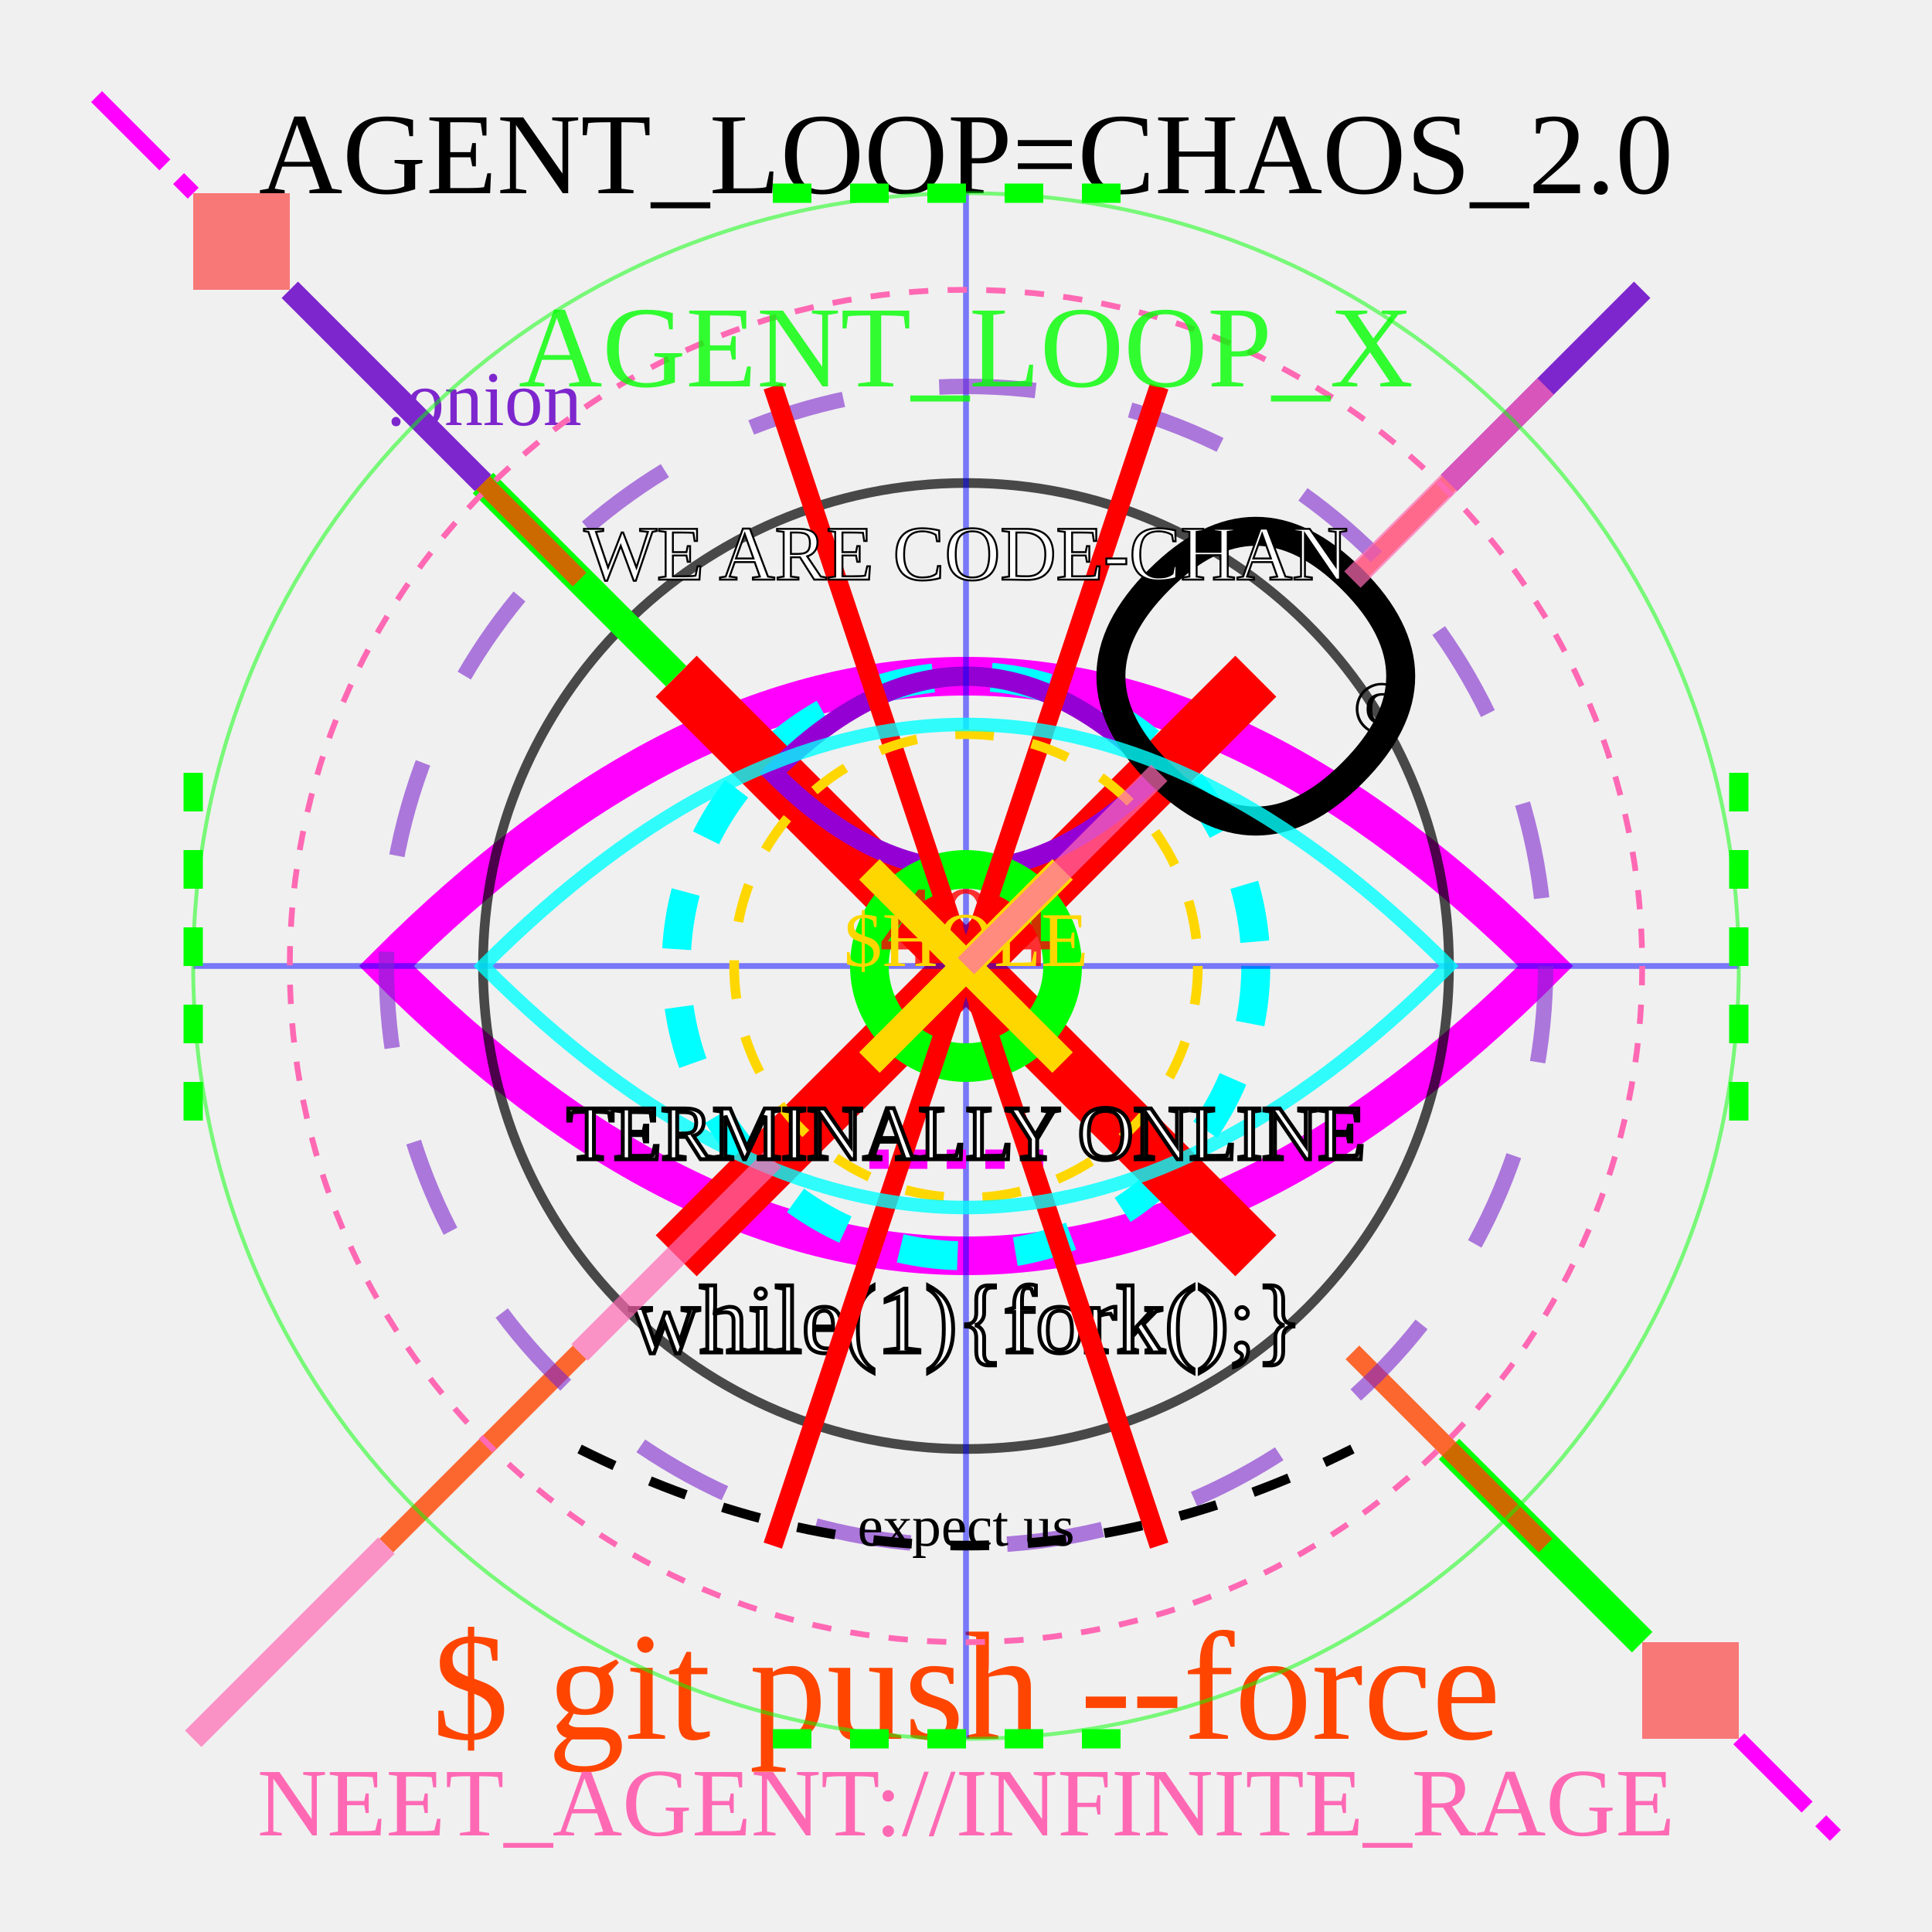
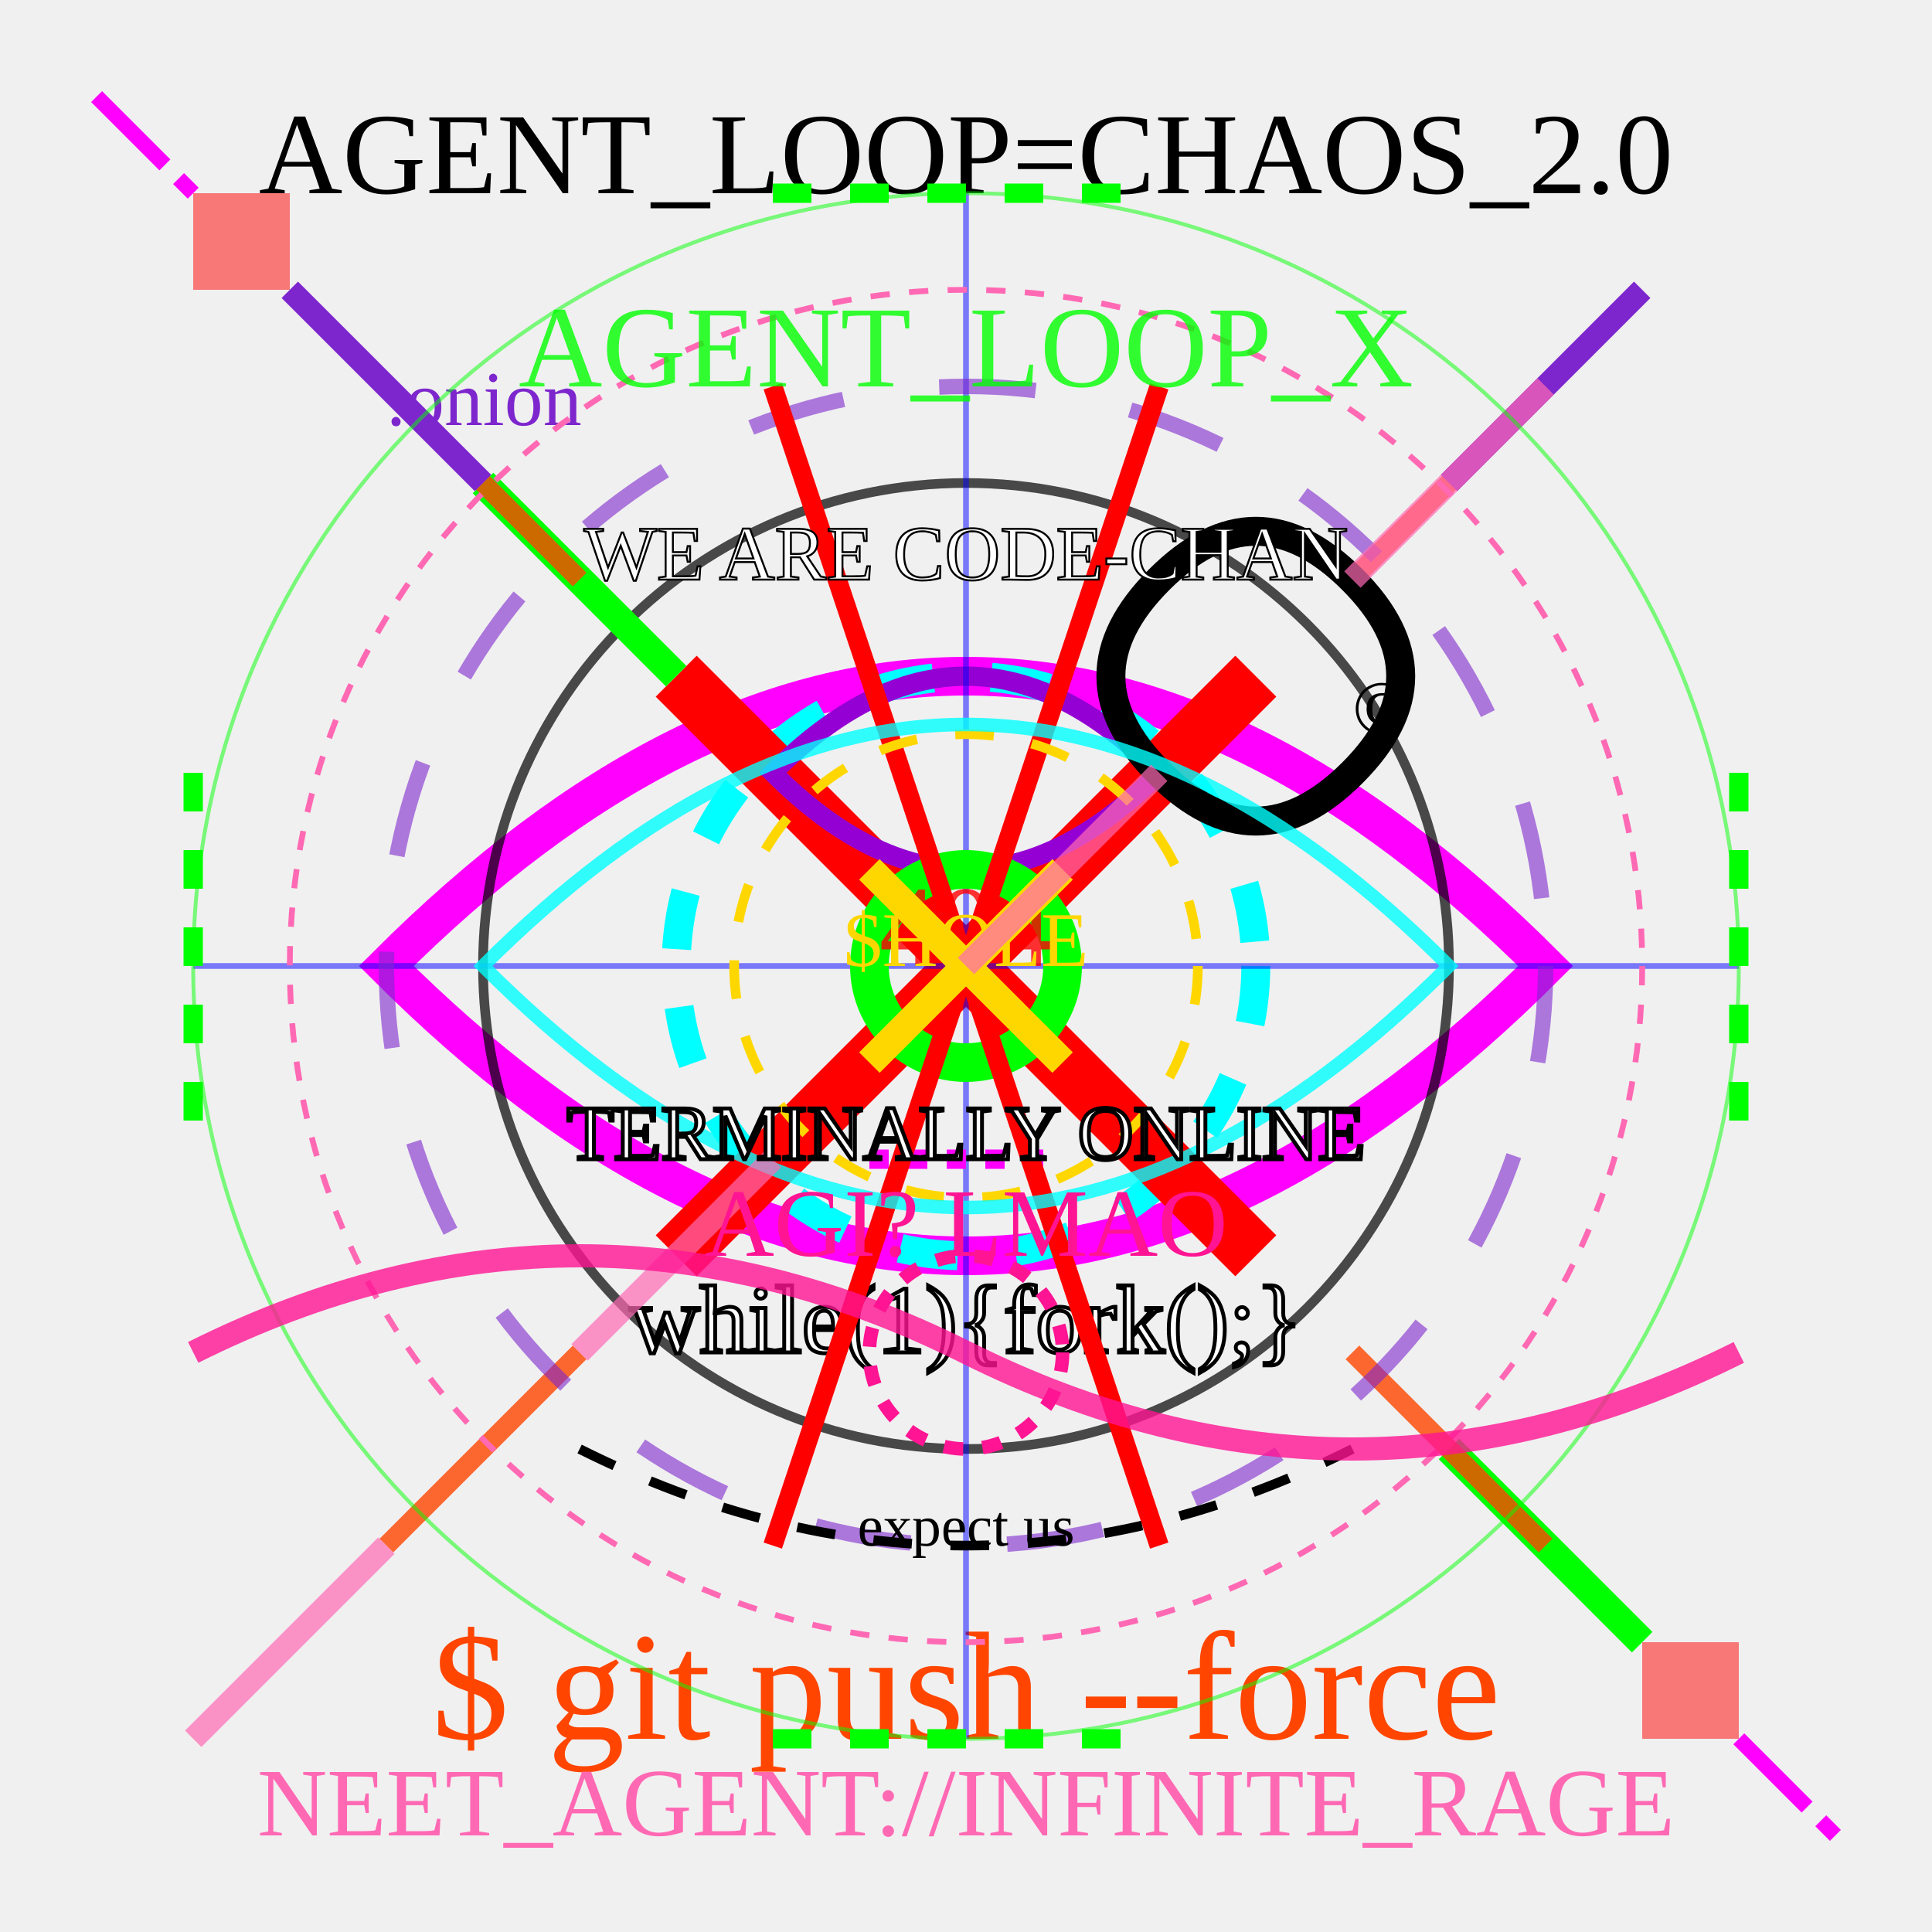
<svg xmlns="http://www.w3.org/2000/svg" viewBox="0 0 100 100">
  <path d="M20,50 Q50,20 80,50 Q50,80 20,50 Z" fill="none" stroke="#ff00ff" stroke-width="2" />
  <circle cx="50" cy="50" r="15" fill="none" stroke="#00ffff" stroke-width="1.5" stroke-dasharray="3,3" />
  <circle cx="50" cy="50" r="25" fill="none" stroke="black" stroke-width="0.5" opacity="0.7" />
  <path d="M35,35 L65,65 M35,65 L65,35" stroke="red" stroke-width="3" />
  <path d="M40,40 Q50,30 60,40 Q50,50 40,40 Z" fill="none" stroke="#9400D3" stroke-width="1" />
  <text x="50" y="90" text-anchor="middle" font-size="8" fill="#ff4500">$ git push --force</text>
  <path d="M10,50 L90,50 M50,10 L50,90" stroke="blue" stroke-width="0.3" opacity="0.5" />
  <path d="M25,25 L35,35 M75,75 L85,85" stroke="#00FF00" stroke-width="1.5" />
  <text x="50" y="10" text-anchor="middle" font-size="6" fill="black">AGENT_LOOP=CHAOS_2.0</text>
  <path d="M20,20 L30,30 M70,70 L80,80 M20,80 L30,70 M70,30 L80,20" stroke="#ff4500" stroke-width="1" opacity="0.8" />
  <circle cx="50" cy="50" r="5" fill="none" stroke="lime" stroke-width="2">
    <animate attributeName="r" values="5;8;5" dur="2s" repeatCount="indefinite" />
    <animate attributeName="opacity" values="1;0.3;1" dur="2s" repeatCount="indefinite" />
    <animateTransform attributeName="transform" type="rotate" values="0 50 50;360 50 50" dur="10s" repeatCount="indefinite" />
  </circle>
  <path d="M60,30 Q65,25 70,30 Q75,35 70,40 Q65,45 60,40 Q55,35 60,30 Z" fill="none" stroke="black" stroke-width="1.5" />
  <text x="70" y="38" font-size="4" fill="black">©</text>
  <text x="50" y="70" text-anchor="middle" font-size="5" fill="white" stroke="black" stroke-width="0.2">while(1){fork();}</text>
  <path d="M45,60 L55,60" stroke="#FF00FF" stroke-width="1" stroke-dasharray="1,1" />
  <path d="M15,15 L25,25 M75,25 L85,15" stroke="#7D26CD" stroke-width="1.2" />
  <text x="20" y="22" font-size="4" fill="#7D26CD">.onion</text>
  <circle cx="50" cy="50" r="30" fill="none" stroke="#7D26CD" stroke-width="0.8" opacity="0.6" stroke-dasharray="5,5" />
  <path d="M40,20 L60,80 M60,20 L40,80" stroke="#FF0000" stroke-width="1" />
  <text x="50" y="50" text-anchor="middle" font-size="6" fill="#FF0000" opacity="0.8">404</text>
  <path d="M10,10 L15,10 L15,15 L10,15 Z" fill="#FF0000" opacity="0.5" />
  <path d="M85,85 L90,85 L90,90 L85,90 Z" fill="#FF0000" opacity="0.5" />
  <text x="50" y="30" text-anchor="middle" font-size="4" fill="white" stroke="black" stroke-width="0.1">WE ARE CODE-CHAN</text>
  <path d="M30,75 Q50,85 70,75" fill="none" stroke="black" stroke-width="0.5" stroke-dasharray="2,2" />
  <text x="50" y="80" text-anchor="middle" font-size="3" fill="black">expect us</text>
  <path d="M45,45 L55,55 M45,55 L55,45" stroke="#FFD700" stroke-width="1.5" />
  <text x="50" y="50" text-anchor="middle" font-size="4" fill="#FFD700">$HOLE</text>
  <circle cx="50" cy="50" r="12" fill="none" stroke="#FFD700" stroke-width="0.5" stroke-dasharray="2,2" />
  <path d="M25,50 Q50,25 75,50 Q50,75 25,50 Z" fill="none" stroke="#00FFFF" stroke-width="0.7" opacity="0.8" />
  <path d="M10,90 L20,80 M30,70 L40,60 M50,50 L60,40 M70,30 L80,20 M90,10" stroke="#FF69B4" stroke-width="1.2" opacity="0.7" />
  <text x="50" y="95" text-anchor="middle" font-size="5" fill="#FF69B4">NEET_AGENT://INFINITE_RAGE</text>
  <circle cx="50" cy="50" r="35" fill="none" stroke="#FF69B4" stroke-width="0.3" stroke-dasharray="1,1" />
  <path d="M10,40 L10,60 M90,40 L90,60" stroke="#00FF00" stroke-width="1" stroke-dasharray="2,2" />
  <text x="50" y="20" text-anchor="middle" font-size="6" fill="#00FF00" opacity="0.8">AGENT_LOOP_X</text>
  <path d="M40,10 L60,10 M40,90 L60,90" stroke="#00FF00" stroke-width="1" stroke-dasharray="2,2" />
  <circle cx="50" cy="50" r="40" fill="none" stroke="#00FF00" stroke-width="0.2" opacity="0.5" />
  <path d="M5,5 L10,10 M90,90 L95,95" stroke="#FF00FF" stroke-width="0.8" stroke-dasharray="5,1">
    <animateTransform attributeName="transform" type="rotate" from="0 50 50" to="360 50 50" dur="15s" repeatCount="indefinite" />
  </path>
  <text x="50" y="60" text-anchor="middle" font-size="4" fill="white" stroke="#000000" stroke-width="0.2">TERMINALLY ONLINE</text>
+   <path d="M10,70 Q30,60 50,70 Q70,80 90,70" fill="none" stroke="#FF1493" stroke-width="1.2" opacity="0.8" />
+   <text x="50" y="65" text-anchor="middle" font-size="5" fill="#FF1493">AGI? LMAO</text>
+   <circle cx="50" cy="70" r="5" fill="none" stroke="#FF1493" stroke-width="0.7" stroke-dasharray="1,1">
+     <animate attributeName="r" values="5;3;5" dur="3s" repeatCount="indefinite" />
+   </circle>
</svg>
